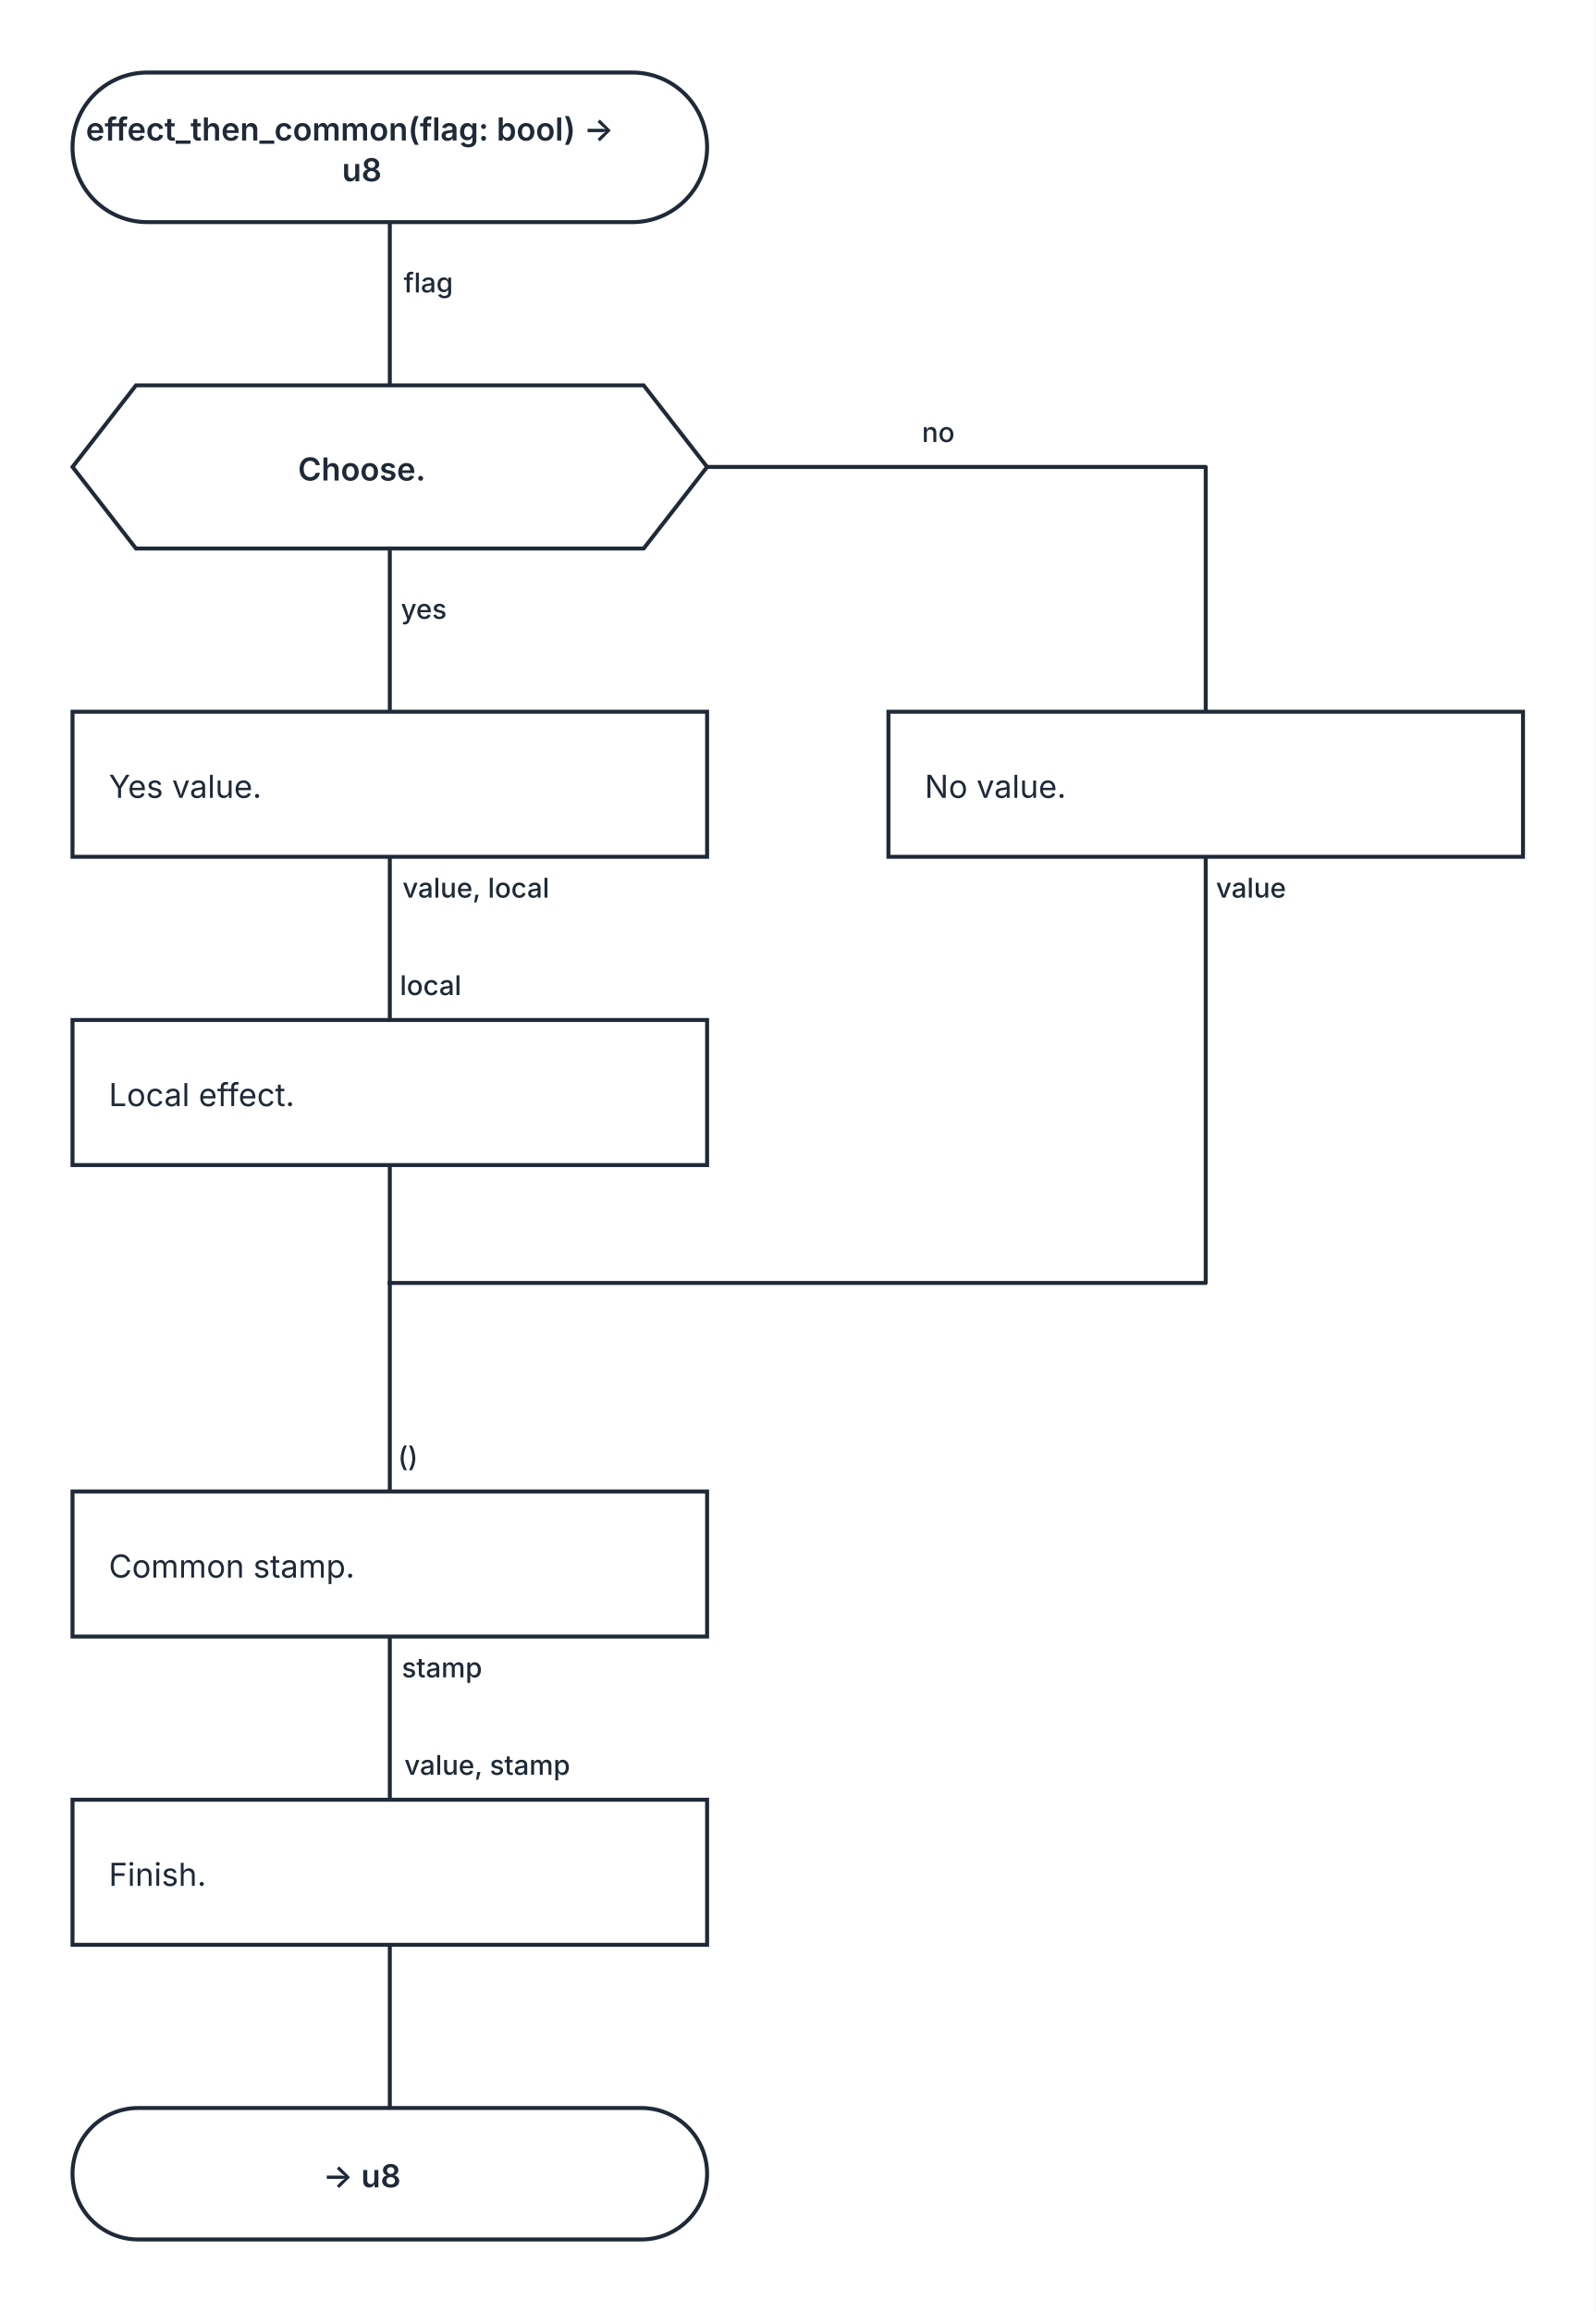
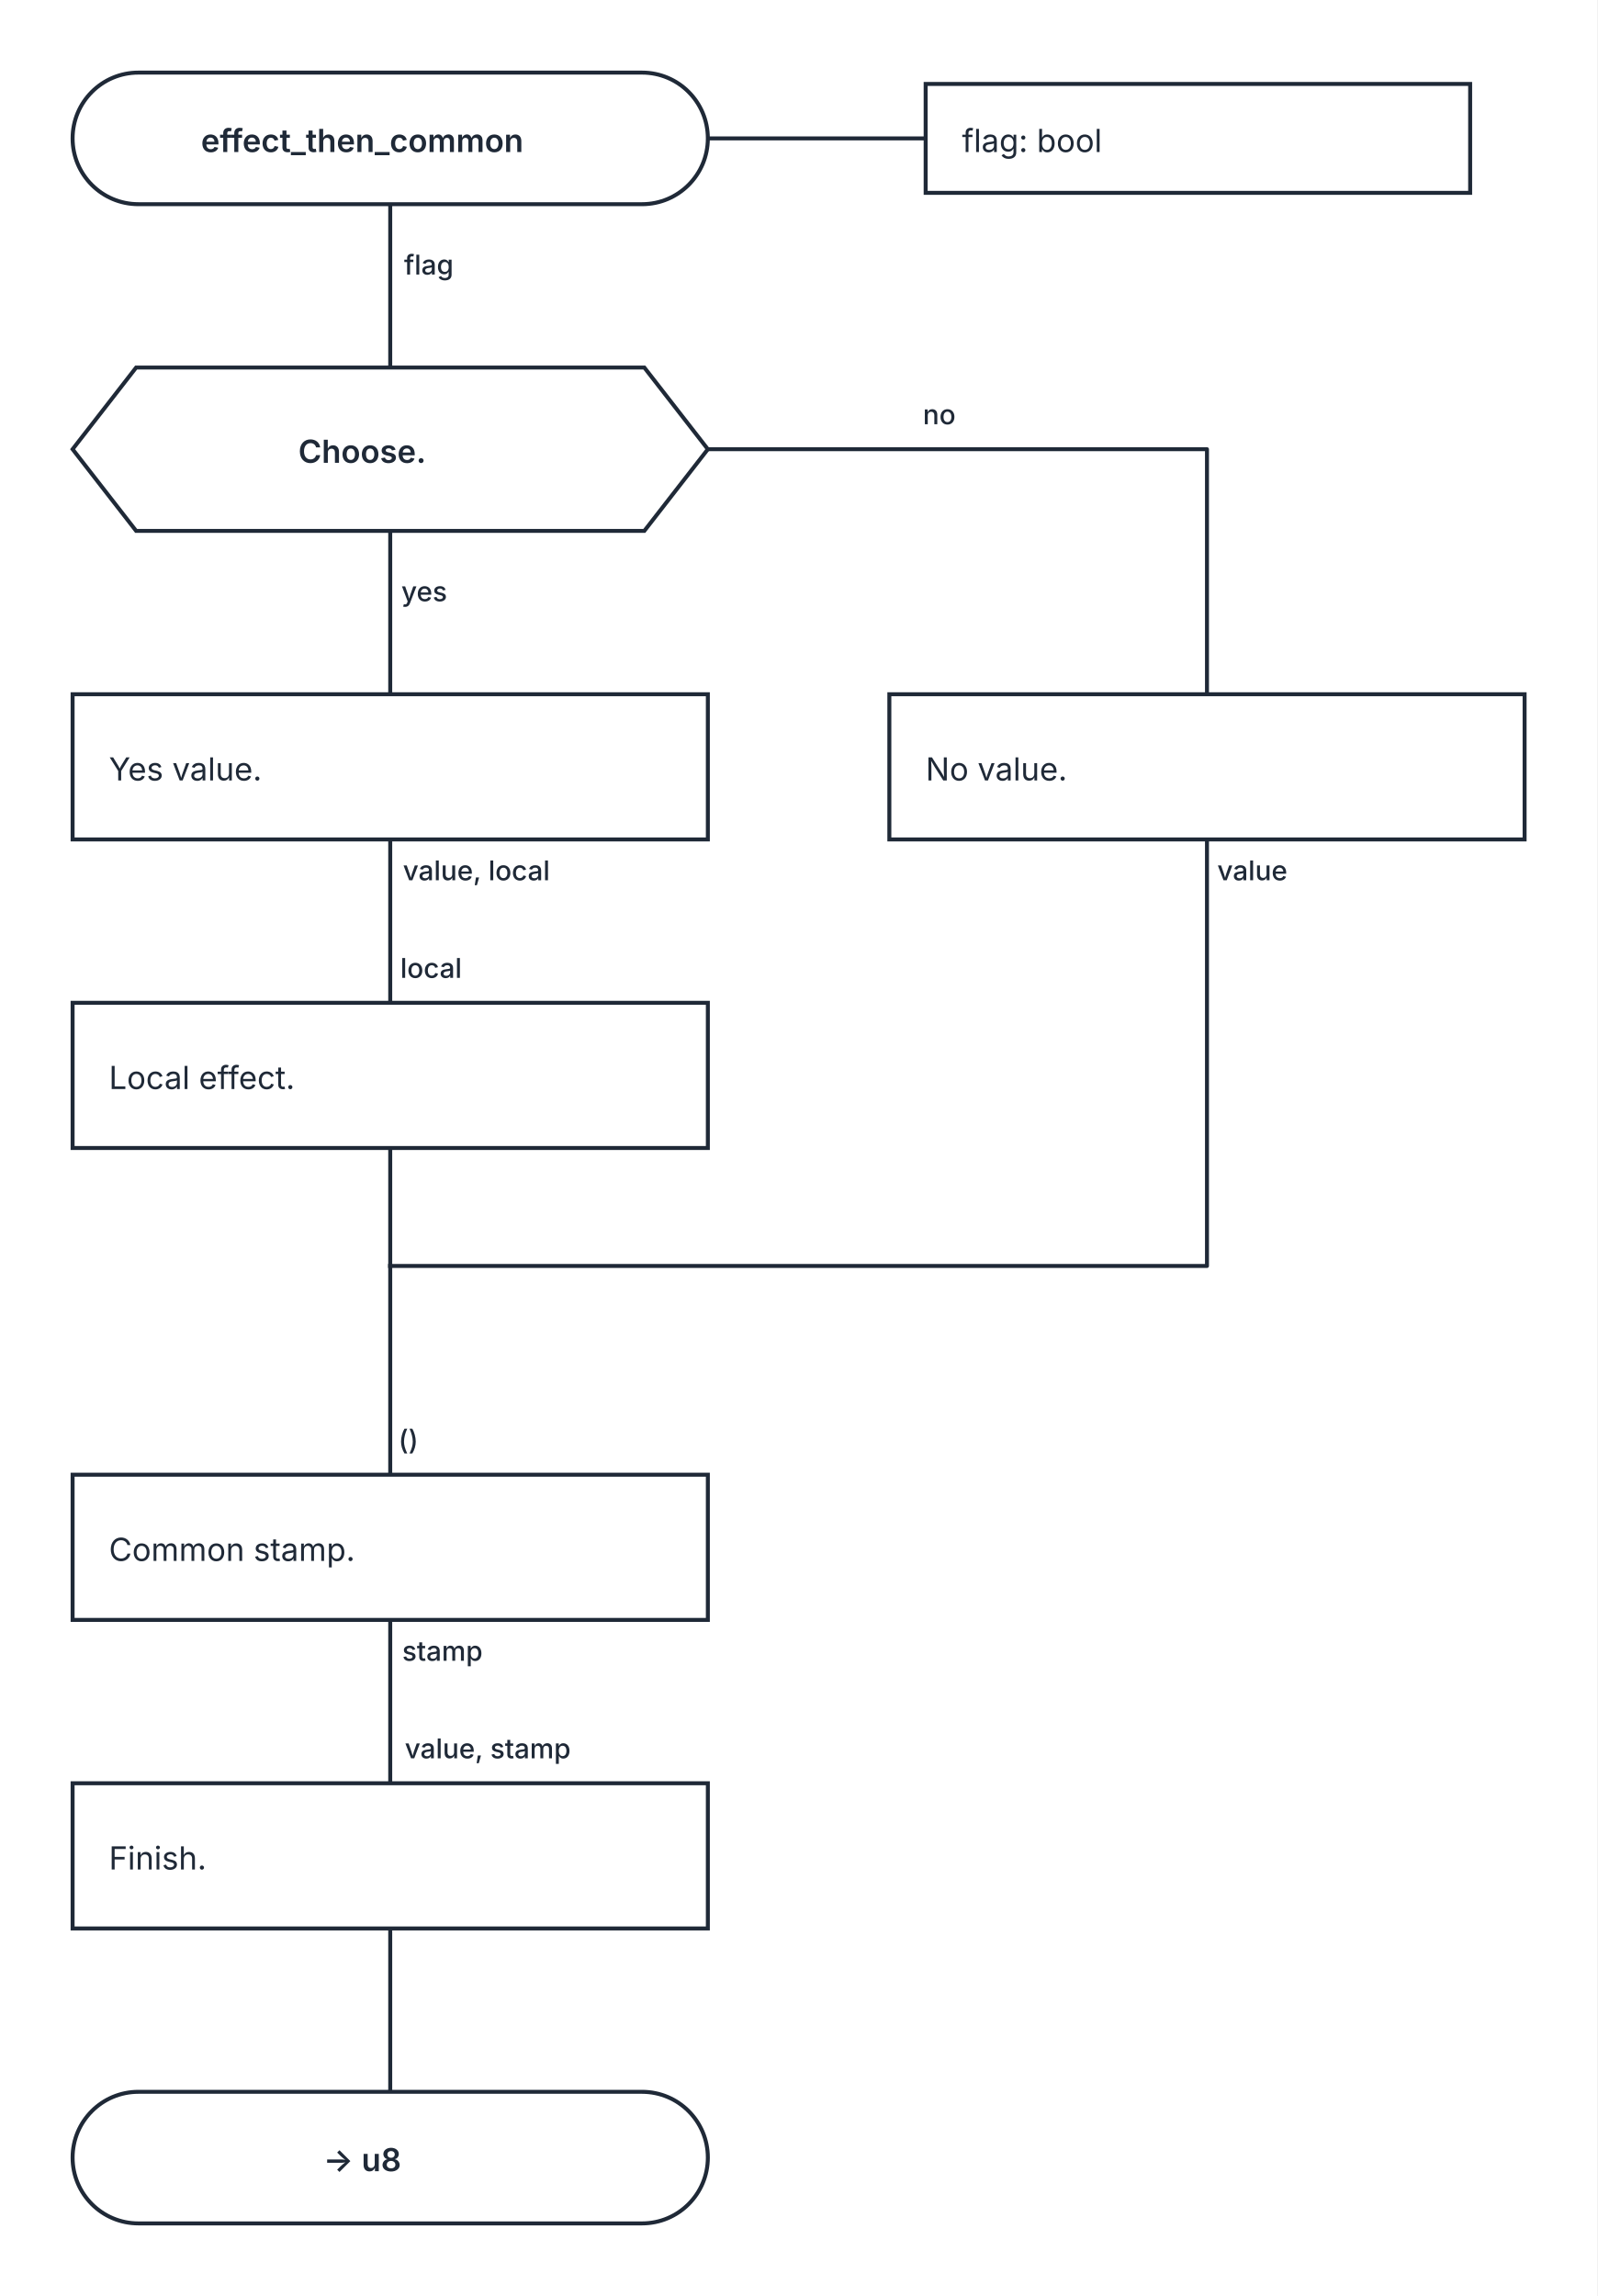
- <svg xmlns="http://www.w3.org/2000/svg" width="704" height="1020" viewBox="0 0 704 1020" role="img" aria-labelledby="kaalang-title" aria-describedby="kaalang-description">
+ <svg xmlns="http://www.w3.org/2000/svg" width="704" height="1012" viewBox="0 0 704 1012" role="img" aria-labelledby="kaalang-title" aria-describedby="kaalang-description">
  <defs>
    <style>
      svg { color: #1f2937; font-family: Inter, ui-sans-serif, system-ui, -apple-system, BlinkMacSystemFont, "Segoe UI", sans-serif; text-rendering: optimizeLegibility; }
      .connection { fill: none; stroke: currentColor; stroke-width: 1.75; stroke-linecap: square; stroke-linejoin: round; }
      .connection-label { fill: currentColor; font-size: 12px; font-weight: 500; paint-order: stroke; stroke: #ffffff; stroke-width: 5px; stroke-linejoin: round; text-anchor: middle; }
+       .parameter-link { fill: none; stroke: currentColor; stroke-width: 1.75; }
      .node-shape { fill: #ffffff; stroke: currentColor; stroke-width: 1.75; }
      .label { fill: currentColor; font-size: 14px; text-anchor: middle; }
      .start .label, .question .label, .select .label, .case .label, .end .label { font-weight: 600; }
-       .action .label { font-weight: 400; text-anchor: start; }
+       .action .label, .parameter-panel .label { font-weight: 400; text-anchor: start; }
    </style>
  </defs>
  <rect width="100%" height="100%" fill="#ffffff" />
  <g class="connections">
-     <path class="connection" d="M 172 98 L 172 170" />
-     <path class="connection" d="M 172 242 L 172 314" />
-     <path class="connection" d="M 312 206 L 532 206 L 532 314" />
-     <path class="connection" d="M 172 378 L 172 450" />
-     <path class="connection" d="M 172 514 L 172 566" />
-     <path class="connection" d="M 532 378 L 532 566 L 172 566" />
-     <path class="connection" d="M 172 722 L 172 794" />
-     <path class="connection" d="M 172 858 L 172 930" />
-     <path class="connection" d="M 172 566 L 172 658" />
-     <text class="connection-label" x="197" y="129" xml:space="preserve">
+     <path class="connection" d="M 172 90 L 172 162" />
+     <path class="connection" d="M 172 234 L 172 306" />
+     <path class="connection" d="M 312 198 L 532 198 L 532 306" />
+     <path class="connection" d="M 172 370 L 172 442" />
+     <path class="connection" d="M 172 506 L 172 558" />
+     <path class="connection" d="M 532 370 L 532 558 L 172 558" />
+     <path class="connection" d="M 172 714 L 172 786" />
+     <path class="connection" d="M 172 850 L 172 922" />
+     <path class="connection" d="M 172 558 L 172 650" />
+     <text class="connection-label" x="197" y="121" xml:space="preserve">
      <tspan x="197" dy="0">flag</tspan>
    </text>
-     <text class="connection-label" x="195" y="273" xml:space="preserve">
+     <text class="connection-label" x="195" y="265" xml:space="preserve">
      <tspan x="195" dy="0">yes</tspan>
    </text>
-     <text class="connection-label" x="422" y="195" xml:space="preserve">
+     <text class="connection-label" x="422" y="187" xml:space="preserve">
      <tspan x="422" dy="0">no</tspan>
    </text>
-     <text class="connection-label" x="218" y="396" xml:space="preserve">
+     <text class="connection-label" x="218" y="388" xml:space="preserve">
      <tspan x="218" dy="0">value, local</tspan>
    </text>
-     <text class="connection-label" x="560" y="396" xml:space="preserve">
+     <text class="connection-label" x="560" y="388" xml:space="preserve">
      <tspan x="560" dy="0">value</tspan>
    </text>
-     <text class="connection-label" x="203" y="740" xml:space="preserve">
+     <text class="connection-label" x="203" y="732" xml:space="preserve">
      <tspan x="203" dy="0">stamp</tspan>
    </text>
-     <text class="connection-label" x="198" y="439" xml:space="preserve">
+     <text class="connection-label" x="198" y="431" xml:space="preserve">
      <tspan x="198" dy="0">local</tspan>
    </text>
-     <text class="connection-label" x="188" y="647" xml:space="preserve">
+     <text class="connection-label" x="188" y="639" xml:space="preserve">
      <tspan x="188" dy="0">()</tspan>
    </text>
-     <text class="connection-label" x="223" y="783" xml:space="preserve">
+     <text class="connection-label" x="223" y="775" xml:space="preserve">
      <tspan x="223" dy="0">value, stamp</tspan>
    </text>
  </g>
  <g class="nodes">
-     <g class="node start" transform="translate(172 65)">
-       <rect class="node-shape" x="-140" y="-33" width="280" height="66" rx="33" />
-       <text class="label" y="-3" xml:space="preserve">
-         <tspan x="0" dy="0">effect_then_common(flag: bool) -&gt; </tspan>
-         <tspan x="0" dy="18">u8</tspan>
+     <path class="parameter-link" d="M 312 61 L 408 61" />
+     <g class="parameter-panel" transform="translate(528 61)">
+       <rect class="node-shape" x="-120" y="-24" width="240" height="48" />
+       <text class="label" x="-104" y="6" xml:space="preserve">
+         <tspan x="-104" dy="0">flag: bool</tspan>
      </text>
    </g>
-     <g class="node question" transform="translate(172 206)">
+     <g class="node start" transform="translate(172 61)">
+       <rect class="node-shape" x="-140" y="-29" width="280" height="58" rx="29" />
+       <text class="label" y="6" xml:space="preserve">
+         <tspan x="0" dy="0">effect_then_common</tspan>
+       </text>
+     </g>
+     <g class="node question" transform="translate(172 198)">
      <polygon class="node-shape" points="-112,-36 112,-36 140,0 112,36 -112,36 -140,0" />
      <text class="label" y="6" xml:space="preserve">
        <tspan x="0" dy="0">Choose.</tspan>
      </text>
    </g>
-     <g class="node action" transform="translate(172 346)">
+     <g class="node action" transform="translate(172 338)">
      <rect class="node-shape" x="-140" y="-32" width="280" height="64" />
      <text class="label" y="6" xml:space="preserve">
        <tspan x="-124" dy="0">Yes value.</tspan>
      </text>
    </g>
-     <g class="node action" transform="translate(172 482)">
+     <g class="node action" transform="translate(172 474)">
      <rect class="node-shape" x="-140" y="-32" width="280" height="64" />
      <text class="label" y="6" xml:space="preserve">
        <tspan x="-124" dy="0">Local effect.</tspan>
      </text>
    </g>
-     <g class="node action" transform="translate(532 346)">
+     <g class="node action" transform="translate(532 338)">
      <rect class="node-shape" x="-140" y="-32" width="280" height="64" />
      <text class="label" y="6" xml:space="preserve">
        <tspan x="-124" dy="0">No value.</tspan>
      </text>
    </g>
-     <g class="node action" transform="translate(172 690)">
+     <g class="node action" transform="translate(172 682)">
      <rect class="node-shape" x="-140" y="-32" width="280" height="64" />
      <text class="label" y="6" xml:space="preserve">
        <tspan x="-124" dy="0">Common stamp.</tspan>
      </text>
    </g>
-     <g class="node action" transform="translate(172 826)">
+     <g class="node action" transform="translate(172 818)">
      <rect class="node-shape" x="-140" y="-32" width="280" height="64" />
      <text class="label" y="6" xml:space="preserve">
        <tspan x="-124" dy="0">Finish.</tspan>
      </text>
    </g>
-     <g class="node end" transform="translate(172 959)">
+     <g class="node end" transform="translate(172 951)">
      <rect class="node-shape" x="-140" y="-29" width="280" height="58" rx="29" />
      <text class="label" y="6" xml:space="preserve">
        <tspan x="0" dy="0">-&gt; u8</tspan>
      </text>
    </g>
  </g>
</svg>
